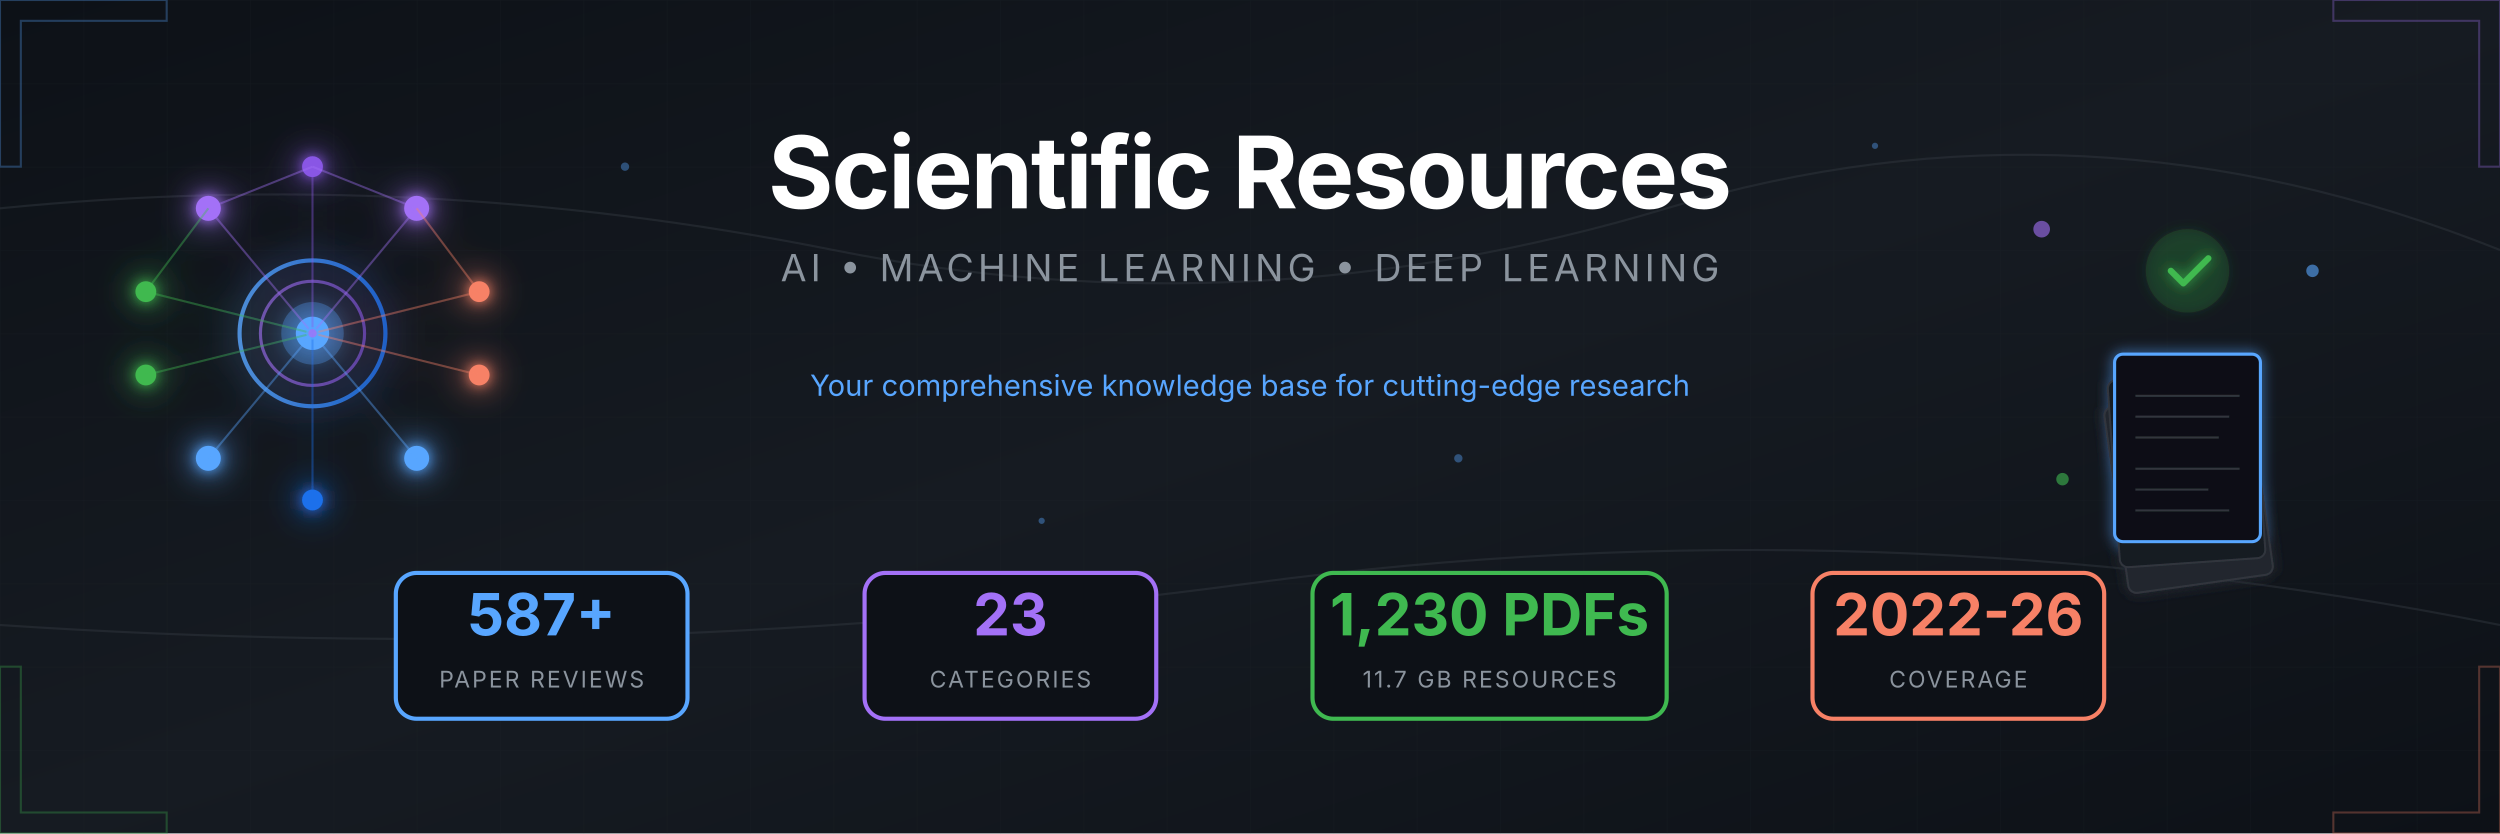
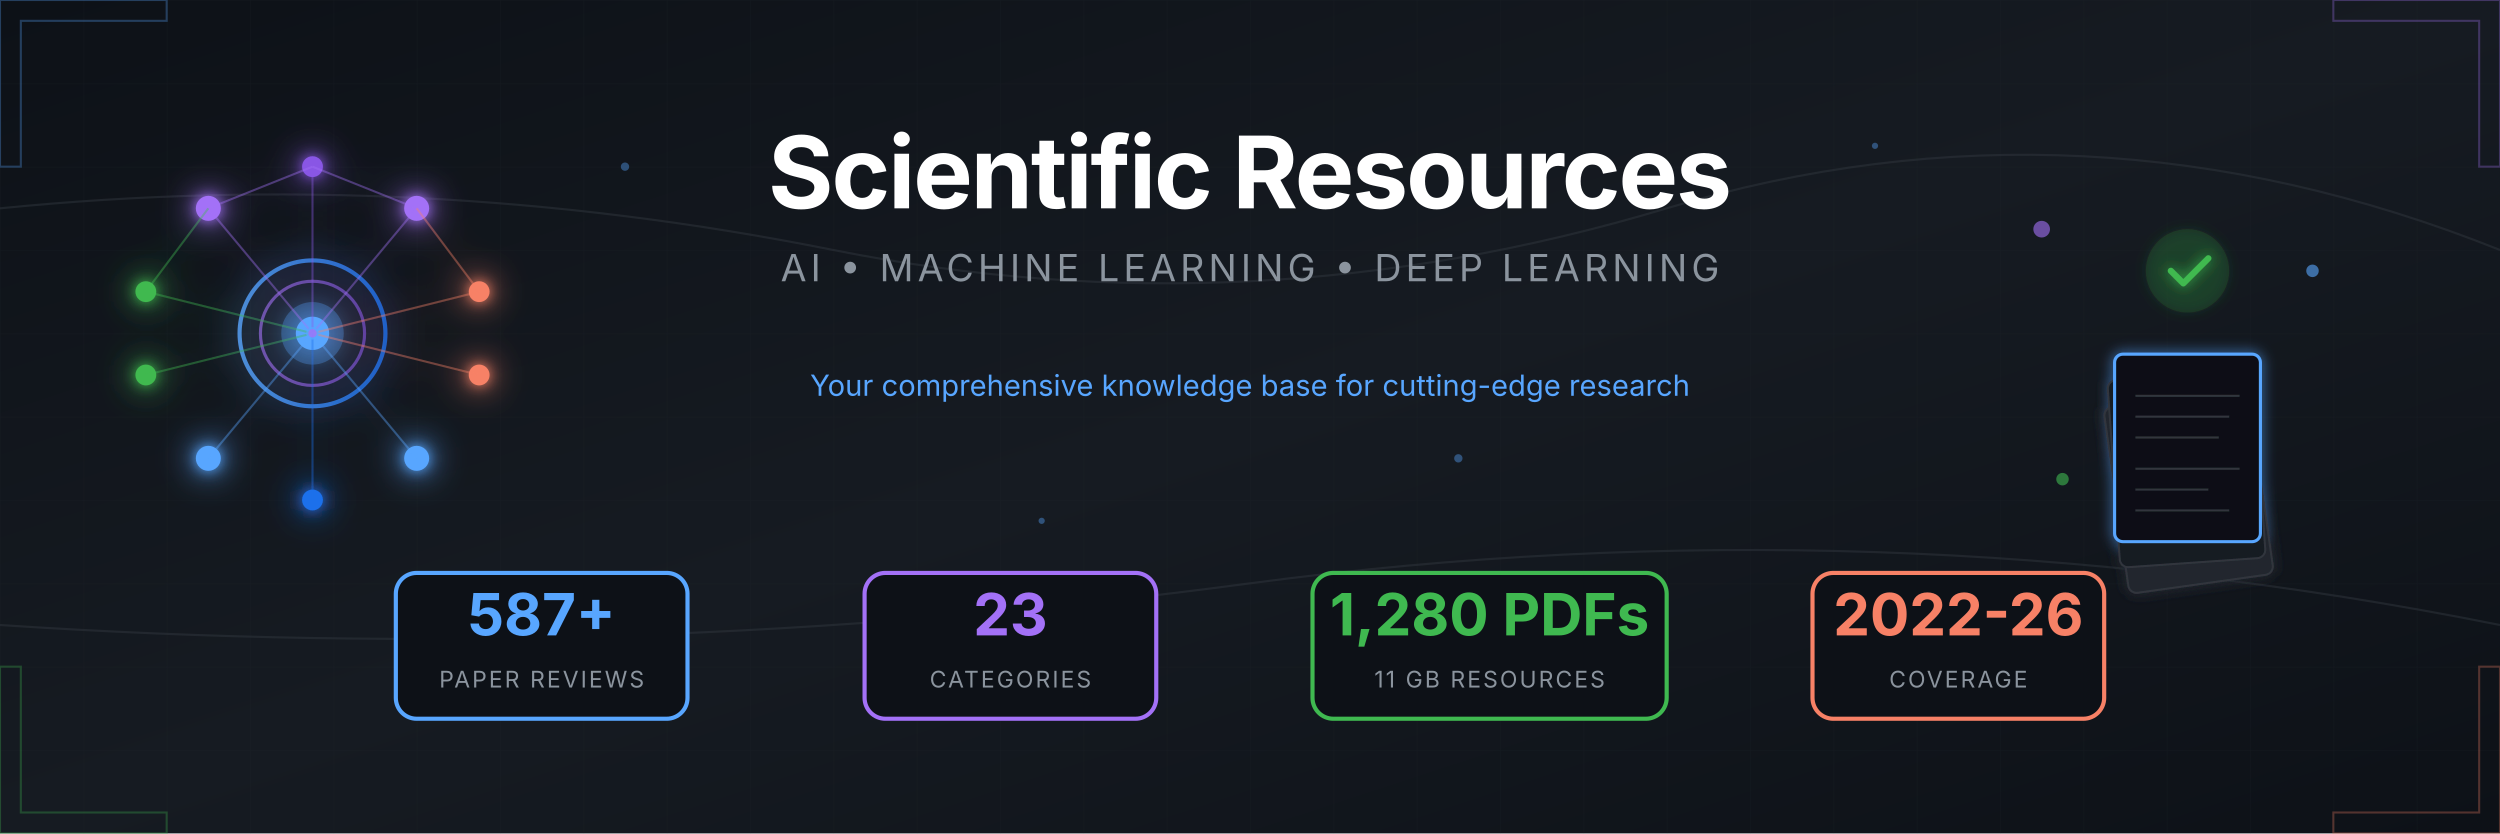
<svg xmlns="http://www.w3.org/2000/svg" viewBox="0 0 1200 400">
  <defs>
    <linearGradient id="bgGrad" x1="0%" y1="0%" x2="100%" y2="100%">
      <stop offset="0%" style="stop-color:#0d1117" />
      <stop offset="50%" style="stop-color:#161b22" />
      <stop offset="100%" style="stop-color:#0d1117" />
    </linearGradient>
    <linearGradient id="accentBlue" x1="0%" y1="0%" x2="100%" y2="0%">
      <stop offset="0%" style="stop-color:#58a6ff" />
      <stop offset="100%" style="stop-color:#1f6feb" />
    </linearGradient>
    <linearGradient id="accentPurple" x1="0%" y1="0%" x2="100%" y2="0%">
      <stop offset="0%" style="stop-color:#a371f7" />
      <stop offset="100%" style="stop-color:#8957e5" />
    </linearGradient>
    <linearGradient id="accentGreen" x1="0%" y1="0%" x2="100%" y2="0%">
      <stop offset="0%" style="stop-color:#3fb950" />
      <stop offset="100%" style="stop-color:#238636" />
    </linearGradient>
    <linearGradient id="accentOrange" x1="0%" y1="0%" x2="100%" y2="0%">
      <stop offset="0%" style="stop-color:#f78166" />
      <stop offset="100%" style="stop-color:#da3633" />
    </linearGradient>
    <filter id="glow" x="-50%" y="-50%" width="200%" height="200%">
      <feGaussianBlur stdDeviation="3" result="blur" />
      <feMerge>
        <feMergeNode in="blur" />
        <feMergeNode in="SourceGraphic" />
      </feMerge>
    </filter>
    <filter id="softGlow" x="-50%" y="-50%" width="200%" height="200%">
      <feGaussianBlur stdDeviation="8" result="blur" />
      <feMerge>
        <feMergeNode in="blur" />
        <feMergeNode in="SourceGraphic" />
      </feMerge>
    </filter>
    <pattern id="grid" width="40" height="40" patternUnits="userSpaceOnUse">
      <path d="M 40 0 L 0 0 0 40" fill="none" stroke="#21262d" stroke-width="0.5" />
    </pattern>
    <pattern id="circuit" width="100" height="100" patternUnits="userSpaceOnUse">
      <circle cx="0" cy="0" r="2" fill="#30363d" />
      <circle cx="100" cy="0" r="2" fill="#30363d" />
      <circle cx="0" cy="100" r="2" fill="#30363d" />
      <circle cx="100" cy="100" r="2" fill="#30363d" />
      <circle cx="50" cy="50" r="2" fill="#30363d" />
      <path d="M0,0 L50,50 M100,0 L50,50 M50,50 L50,100" stroke="#21262d" stroke-width="1" fill="none" />
    </pattern>
  </defs>
  <rect width="1200" height="400" fill="url(#bgGrad)" />
  <rect width="1200" height="400" fill="url(#grid)" opacity="0.3" />
  <g stroke="#30363d" stroke-width="1" fill="none" opacity="0.5">
    <path d="M0,100 Q200,80 400,120 T800,100 T1200,120" />
    <path d="M0,300 Q300,320 600,280 T1200,300" />
  </g>
  <g transform="translate(150, 160)" filter="url(#softGlow)">
    <circle cx="0" cy="0" r="35" fill="none" stroke="url(#accentBlue)" stroke-width="2" opacity="0.8" />
    <circle cx="0" cy="0" r="25" fill="none" stroke="url(#accentPurple)" stroke-width="1.5" opacity="0.6" />
    <circle cx="0" cy="0" r="15" fill="#58a6ff" opacity="0.3" />
    <circle cx="0" cy="0" r="8" fill="#58a6ff" />
    <g filter="url(#glow)">
      <circle cx="-50" cy="-60" r="6" fill="#a371f7" />
      <circle cx="50" cy="-60" r="6" fill="#a371f7" />
      <circle cx="0" cy="-80" r="5" fill="#8957e5" />
      <circle cx="-80" cy="-20" r="5" fill="#3fb950" />
      <circle cx="-80" cy="20" r="5" fill="#3fb950" />
      <circle cx="80" cy="-20" r="5" fill="#f78166" />
      <circle cx="80" cy="20" r="5" fill="#f78166" />
      <circle cx="-50" cy="60" r="6" fill="#58a6ff" />
      <circle cx="50" cy="60" r="6" fill="#58a6ff" />
      <circle cx="0" cy="80" r="5" fill="#1f6feb" />
    </g>
    <g stroke-width="1" fill="none" opacity="0.4">
      <line x1="0" y1="0" x2="-50" y2="-60" stroke="#a371f7" />
      <line x1="0" y1="0" x2="50" y2="-60" stroke="#a371f7" />
      <line x1="0" y1="0" x2="0" y2="-80" stroke="#8957e5" />
      <line x1="0" y1="0" x2="-80" y2="-20" stroke="#3fb950" />
      <line x1="0" y1="0" x2="-80" y2="20" stroke="#3fb950" />
      <line x1="0" y1="0" x2="80" y2="-20" stroke="#f78166" />
      <line x1="0" y1="0" x2="80" y2="20" stroke="#f78166" />
      <line x1="0" y1="0" x2="-50" y2="60" stroke="#58a6ff" />
      <line x1="0" y1="0" x2="50" y2="60" stroke="#58a6ff" />
      <line x1="0" y1="0" x2="0" y2="80" stroke="#1f6feb" />
      <line x1="-50" y1="-60" x2="0" y2="-80" stroke="#a371f7" />
      <line x1="50" y1="-60" x2="0" y2="-80" stroke="#a371f7" />
      <line x1="-80" y1="-20" x2="-50" y2="-60" stroke="#3fb950" />
      <line x1="80" y1="-20" x2="50" y2="-60" stroke="#f78166" />
    </g>
    <circle r="3" fill="#58a6ff" opacity="0.8">
      <animateMotion dur="8s" repeatCount="indefinite" path="M0,-50 A50,50 0 1,1 0,50 A50,50 0 1,1 0,-50" />
    </circle>
    <circle r="2" fill="#a371f7" opacity="0.8">
      <animateMotion dur="6s" repeatCount="indefinite" path="M0,-70 A70,70 0 1,0 0,70 A70,70 0 1,0 0,-70" />
    </circle>
  </g>
  <g transform="translate(1050, 160)">
    <g filter="url(#glow)">
      <rect x="-45" y="30" width="70" height="90" rx="4" fill="#21262d" stroke="#30363d" stroke-width="1" transform="rotate(-8)" />
      <rect x="-40" y="20" width="70" height="90" rx="4" fill="#161b22" stroke="#30363d" stroke-width="1" transform="rotate(-4)" />
      <rect x="-35" y="10" width="70" height="90" rx="4" fill="#0d1117" stroke="#58a6ff" stroke-width="1.5" />
      <g transform="translate(-35, 10)" stroke="#30363d" stroke-width="1">
        <line x1="10" y1="20" x2="60" y2="20" />
        <line x1="10" y1="30" x2="55" y2="30" />
        <line x1="10" y1="40" x2="50" y2="40" />
        <line x1="10" y1="55" x2="60" y2="55" />
        <line x1="10" y1="65" x2="45" y2="65" />
        <line x1="10" y1="75" x2="55" y2="75" />
      </g>
      <circle cx="0" cy="-30" r="20" fill="#238636" opacity="0.2" />
      <path d="M-8,-30 L-2,-24 L10,-36" stroke="#3fb950" stroke-width="3" fill="none" stroke-linecap="round" stroke-linejoin="round" />
    </g>
    <g opacity="0.6">
      <circle cx="-70" cy="-50" r="4" fill="#a371f7">
        <animate attributeName="cy" values="-50;-55;-50" dur="3s" repeatCount="indefinite" />
      </circle>
      <circle cx="60" cy="-30" r="3" fill="#58a6ff">
        <animate attributeName="cy" values="-30;-25;-30" dur="2.5s" repeatCount="indefinite" />
      </circle>
      <circle cx="-60" cy="70" r="3" fill="#3fb950">
        <animate attributeName="cy" values="70;75;70" dur="4s" repeatCount="indefinite" />
      </circle>
    </g>
  </g>
  <g transform="translate(600, 0)">
    <text x="0" y="100" text-anchor="middle" font-family="'SF Pro Display', 'Segoe UI', system-ui, sans-serif" font-size="48" font-weight="700" fill="#ffffff" letter-spacing="-1">
      Scientific Resources
    </text>
    <text x="0" y="135" text-anchor="middle" font-family="'SF Pro Display', 'Segoe UI', system-ui, sans-serif" font-size="18" fill="#8b949e" letter-spacing="2">
      AI • MACHINE LEARNING • DEEP LEARNING
    </text>
    <line x1="-150" y1="160" x2="150" y2="160" stroke="url(#accentBlue)" stroke-width="2" opacity="0.5" />
    <text x="0" y="190" text-anchor="middle" font-family="'SF Pro Display', 'Segoe UI', system-ui, sans-serif" font-size="14" fill="#58a6ff">
      Your comprehensive knowledge base for cutting-edge research
    </text>
  </g>
  <g transform="translate(600, 310)">
    <g transform="translate(-340, 0)">
      <rect x="-70" y="-35" width="140" height="70" rx="10" fill="#0d1117" stroke="#58a6ff" stroke-width="2" />
      <text x="0" y="-5" text-anchor="middle" font-family="'SF Pro Display', 'Segoe UI', system-ui, sans-serif" font-size="28" font-weight="700" fill="#58a6ff">587+</text>
      <text x="0" y="20" text-anchor="middle" font-family="'SF Pro Display', 'Segoe UI', system-ui, sans-serif" font-size="11" fill="#8b949e" letter-spacing="1">PAPER REVIEWS</text>
    </g>
    <g transform="translate(-115, 0)">
      <rect x="-70" y="-35" width="140" height="70" rx="10" fill="#0d1117" stroke="#a371f7" stroke-width="2" />
      <text x="0" y="-5" text-anchor="middle" font-family="'SF Pro Display', 'Segoe UI', system-ui, sans-serif" font-size="28" font-weight="700" fill="#a371f7">23</text>
      <text x="0" y="20" text-anchor="middle" font-family="'SF Pro Display', 'Segoe UI', system-ui, sans-serif" font-size="11" fill="#8b949e" letter-spacing="1">CATEGORIES</text>
    </g>
    <g transform="translate(115, 0)">
      <rect x="-85" y="-35" width="170" height="70" rx="10" fill="#0d1117" stroke="#3fb950" stroke-width="2" />
-       <text x="0" y="-5" text-anchor="middle" font-family="'SF Pro Display', 'Segoe UI', system-ui, sans-serif" font-size="28" font-weight="700" fill="#3fb950">1,230 PDFs</text>
-       <text x="0" y="20" text-anchor="middle" font-family="'SF Pro Display', 'Segoe UI', system-ui, sans-serif" font-size="11" fill="#8b949e" letter-spacing="1">11.7 GB RESOURCES</text>
+       <text x="0" y="-5" text-anchor="middle" font-family="'SF Pro Display', 'Segoe UI', system-ui, sans-serif" font-size="28" font-weight="700" fill="#3fb950">1,280 PDFs</text>
+       <text x="0" y="20" text-anchor="middle" font-family="'SF Pro Display', 'Segoe UI', system-ui, sans-serif" font-size="11" fill="#8b949e" letter-spacing="1">11 GB RESOURCES</text>
    </g>
    <g transform="translate(340, 0)">
      <rect x="-70" y="-35" width="140" height="70" rx="10" fill="#0d1117" stroke="#f78166" stroke-width="2" />
      <text x="0" y="-5" text-anchor="middle" font-family="'SF Pro Display', 'Segoe UI', system-ui, sans-serif" font-size="28" font-weight="700" fill="#f78166">2022-26</text>
      <text x="0" y="20" text-anchor="middle" font-family="'SF Pro Display', 'Segoe UI', system-ui, sans-serif" font-size="11" fill="#8b949e" letter-spacing="1">COVERAGE</text>
    </g>
  </g>
  <g opacity="0.3">
    <path d="M0,0 L80,0 L80,10 L10,10 L10,80 L0,80 Z" fill="none" stroke="#58a6ff" stroke-width="1" />
    <path d="M1200,0 L1120,0 L1120,10 L1190,10 L1190,80 L1200,80 Z" fill="none" stroke="#a371f7" stroke-width="1" />
    <path d="M0,400 L80,400 L80,390 L10,390 L10,320 L0,320 Z" fill="none" stroke="#3fb950" stroke-width="1" />
    <path d="M1200,400 L1120,400 L1120,390 L1190,390 L1190,320 L1200,320 Z" fill="none" stroke="#f78166" stroke-width="1" />
  </g>
  <g fill="#58a6ff" opacity="0.4">
    <circle cx="300" cy="80" r="2">
      <animate attributeName="opacity" values="0.2;0.6;0.2" dur="4s" repeatCount="indefinite" />
    </circle>
    <circle cx="500" cy="250" r="1.5">
      <animate attributeName="opacity" values="0.3;0.7;0.3" dur="3s" repeatCount="indefinite" />
    </circle>
    <circle cx="700" cy="220" r="2">
      <animate attributeName="opacity" values="0.2;0.5;0.2" dur="5s" repeatCount="indefinite" />
    </circle>
    <circle cx="900" cy="70" r="1.5">
      <animate attributeName="opacity" values="0.4;0.8;0.4" dur="3.5s" repeatCount="indefinite" />
    </circle>
  </g>
</svg>
